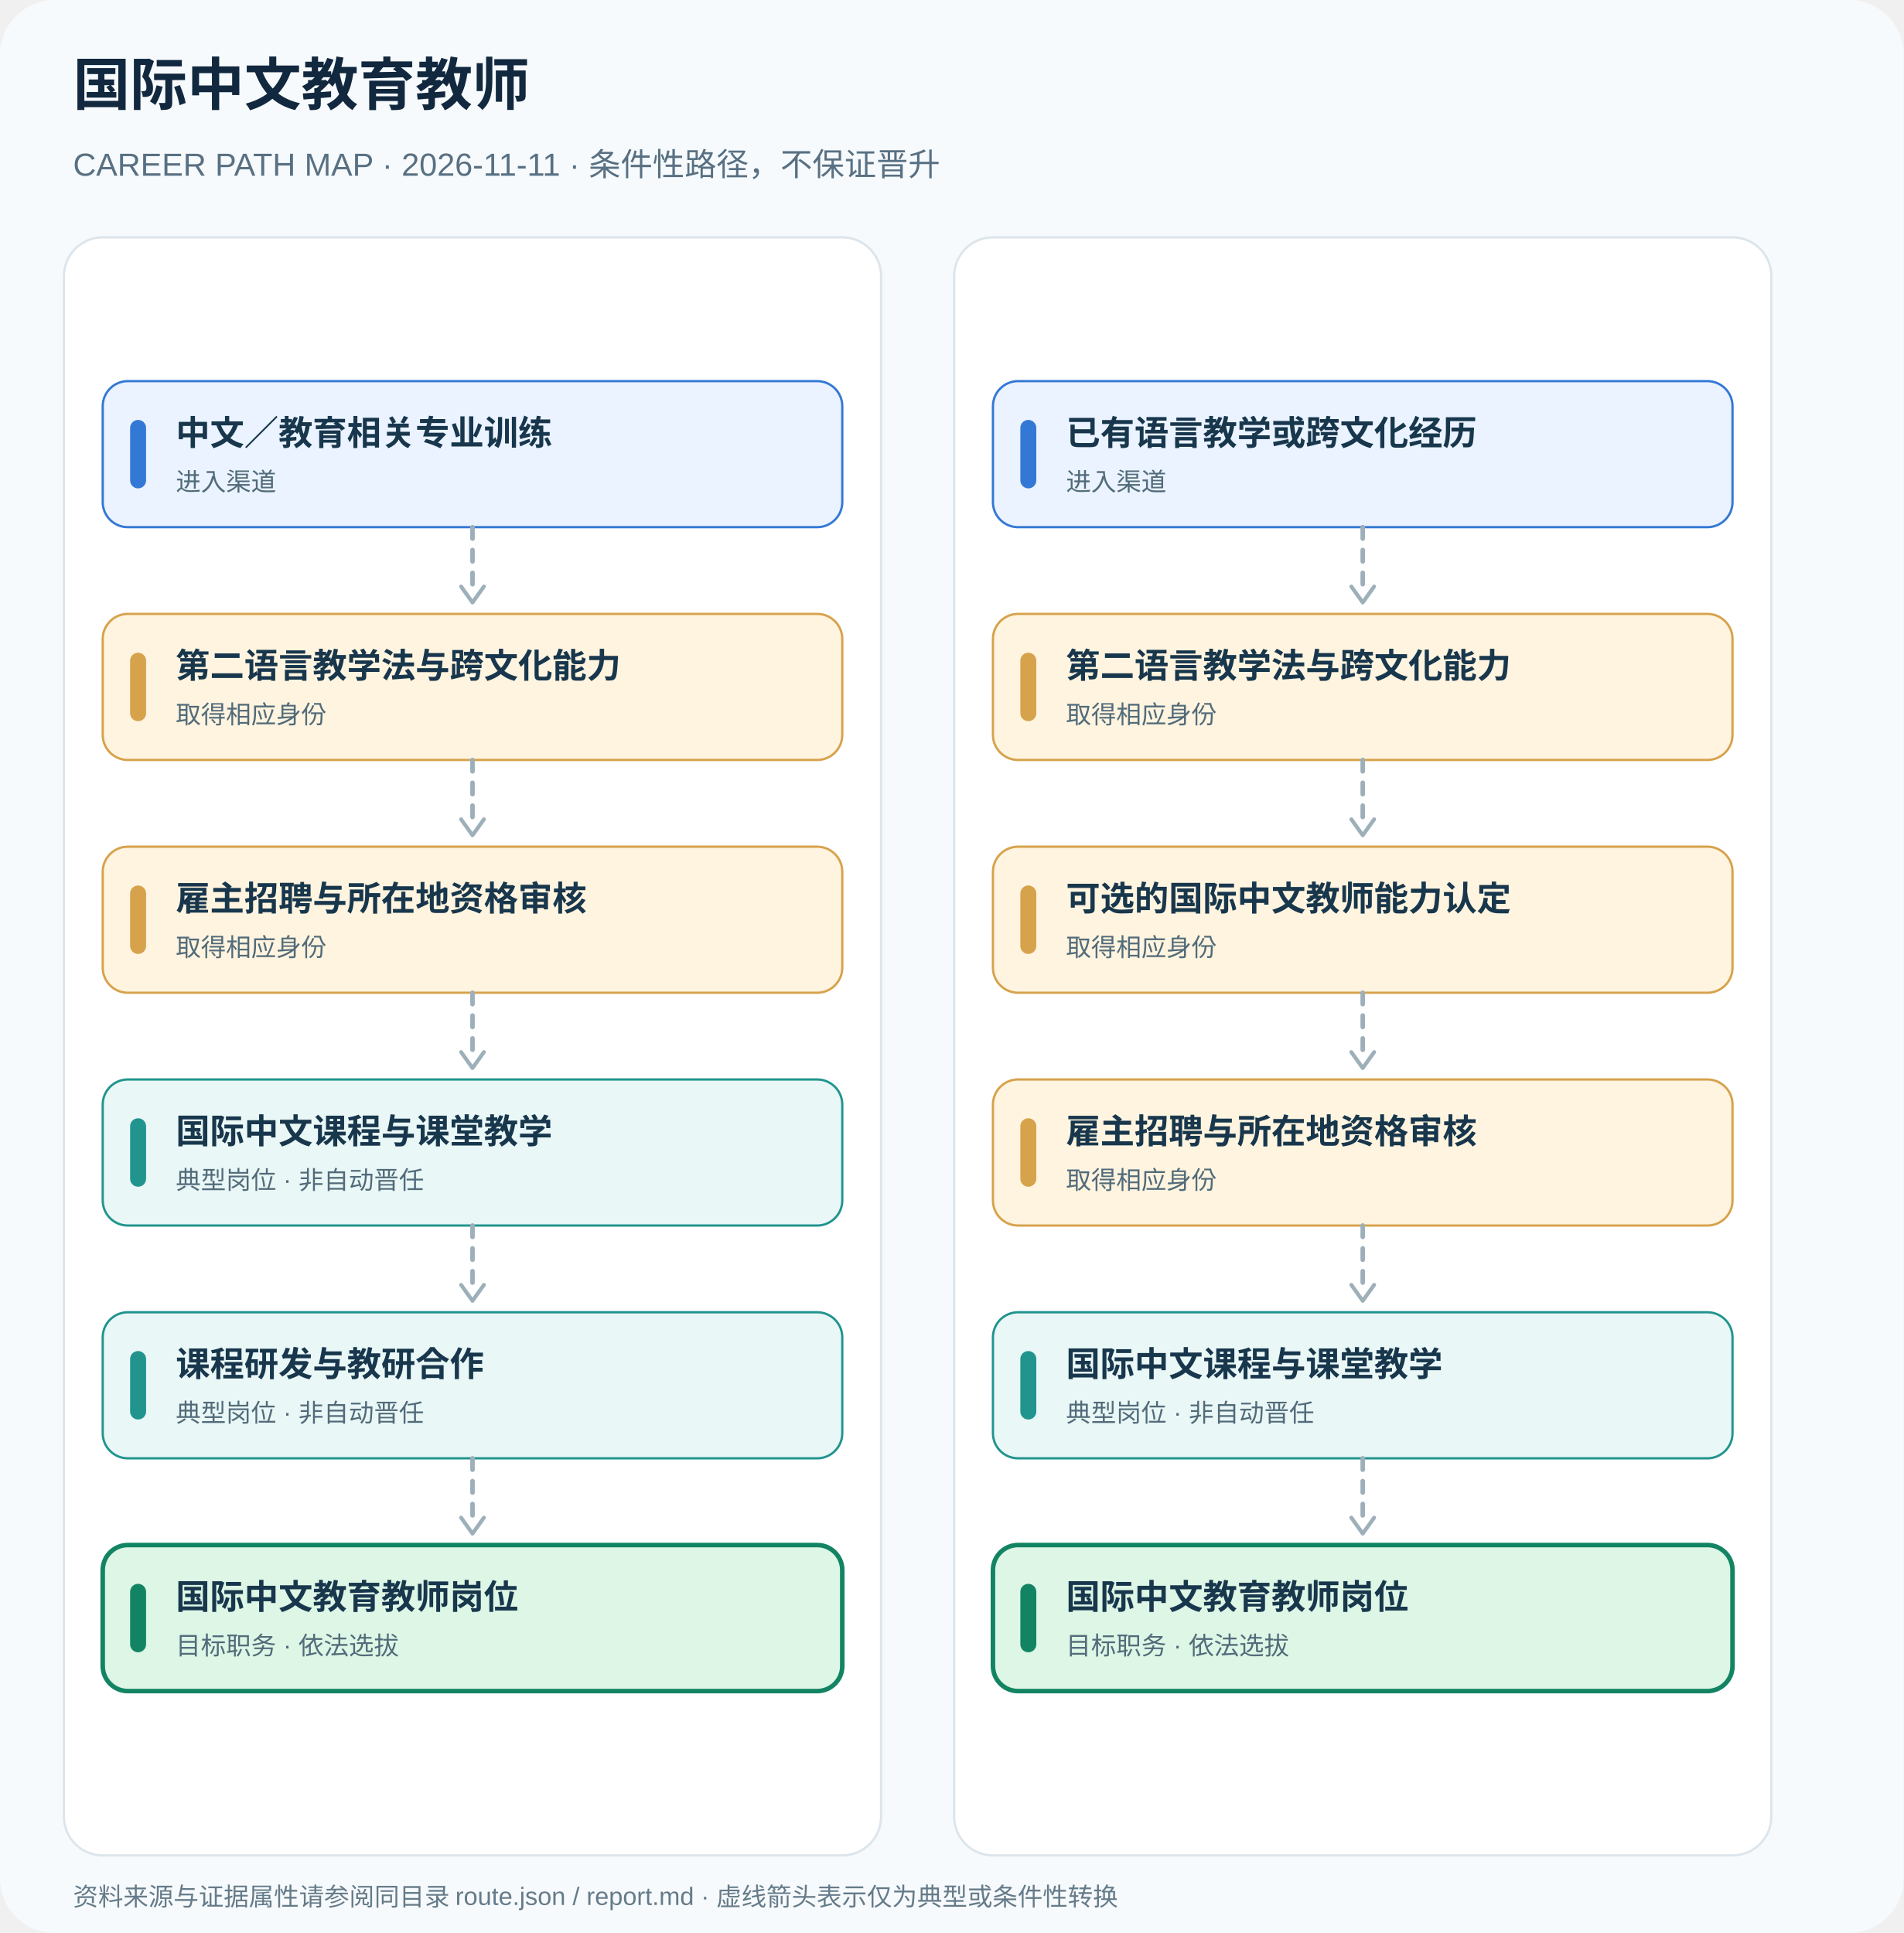
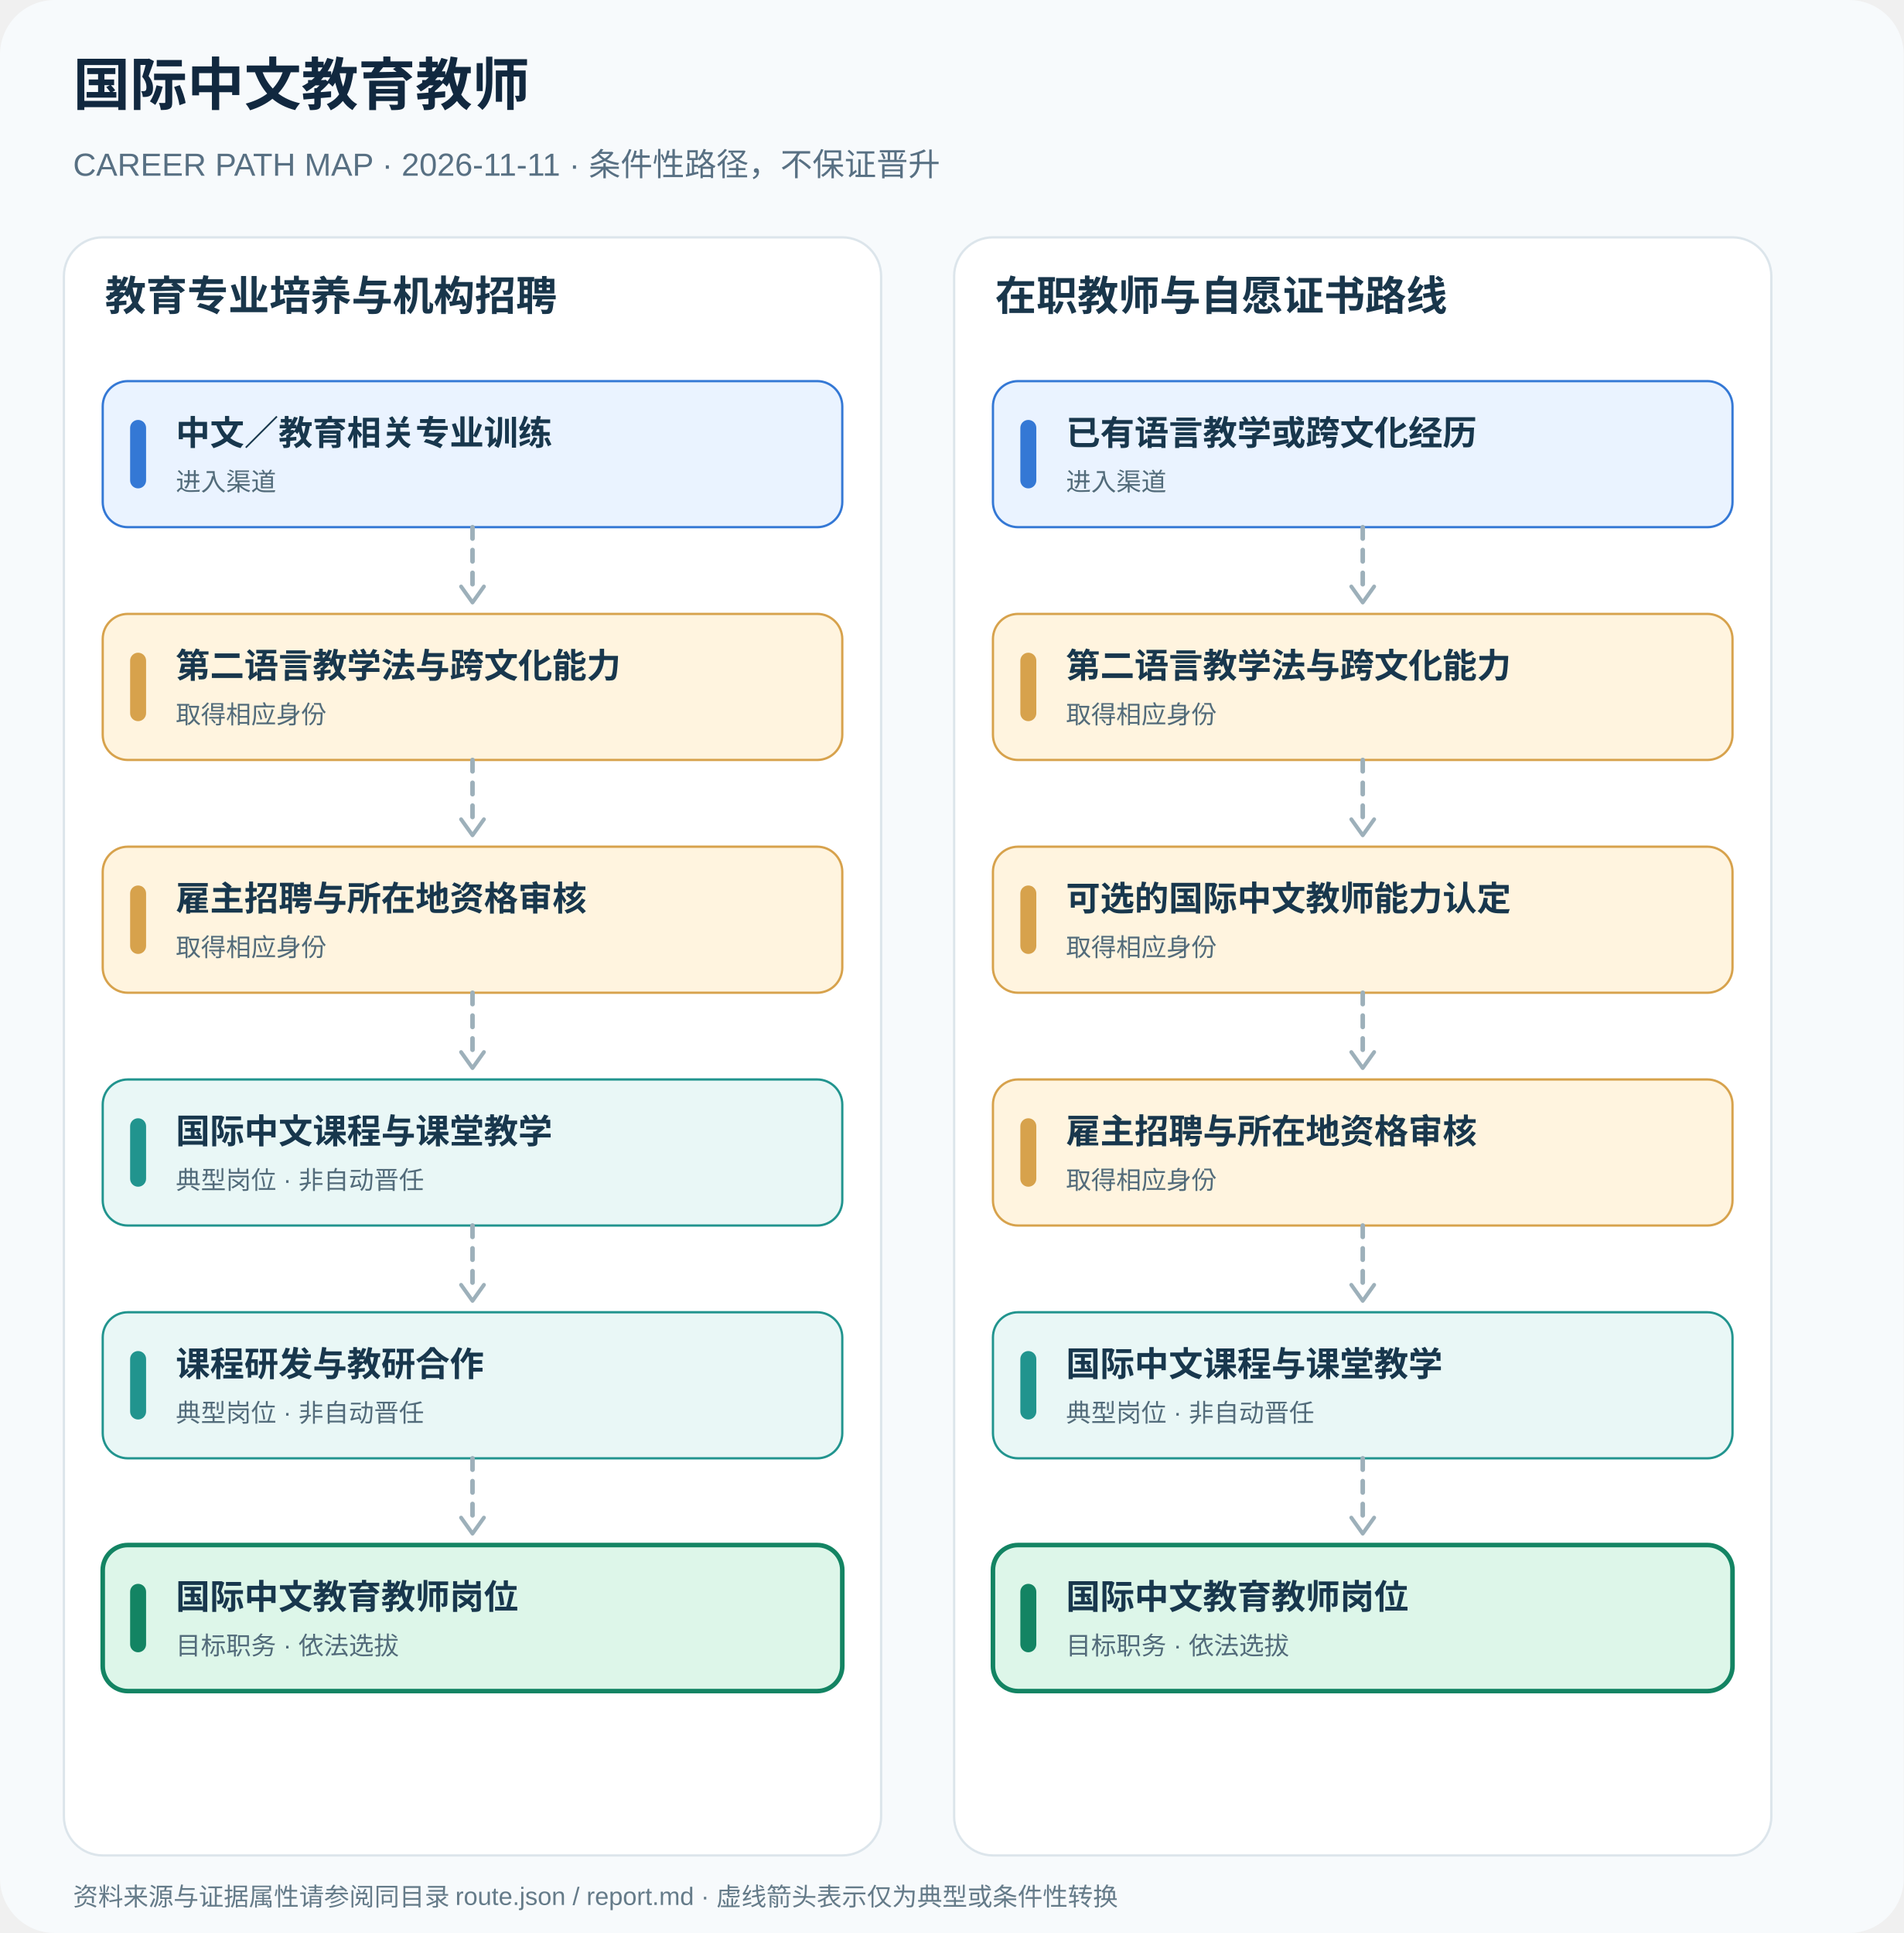
<svg xmlns="http://www.w3.org/2000/svg" width="834" height="847" viewBox="0 0 834 847" role="img" aria-labelledby="svg-title svg-desc">
  <rect width="834" height="847" rx="24" fill="#f7fafc" />
  <text x="32" y="46" font-size="25" font-weight="800" fill="#11283f" font-family="Noto Sans SC,Arial,sans-serif">国际中文教育教师</text>
  <text x="32" y="77" font-size="14" fill="#587083" font-family="Noto Sans SC,Arial,sans-serif">CAREER PATH MAP   ·   2026-11-11   ·   条件性路径，不保证晋升</text>
  <rect x="28" y="104" width="358" height="709" rx="17" fill="#ffffff" stroke="#dce5eb" />
+   <text x="46" y="136" font-size="18" font-weight="700" fill="#19364b" font-family="Noto Sans SC,Arial,sans-serif">教育专业培养与机构招聘</text>
  <rect x="45" y="167" width="324" height="64" rx="11" fill="#eaf3ff" stroke="#3478d5" stroke-width="1" />
  <rect x="57" y="184" width="7" height="30" rx="3.5" fill="#3478d5" />
  <text x="77" y="195" font-size="15" font-weight="700" fill="#18374d" font-family="Noto Sans SC,Arial,sans-serif">中文／教育相关专业训练</text>
  <text x="77" y="215" font-size="11" fill="#526b7a" font-family="Noto Sans SC,Arial,sans-serif">进入渠道</text>
  <path d="M 207 231 v 27" stroke="#9db0ba" stroke-width="2" stroke-linecap="round" stroke-dasharray="5 5" fill="none" />
  <path d="M 202 257 l5 7 l5 -7" stroke="#9db0ba" stroke-width="1.7" fill="none" stroke-linecap="round" stroke-linejoin="round" />
  <rect x="45" y="269" width="324" height="64" rx="11" fill="#fff4df" stroke="#d7a24c" stroke-width="1" />
  <rect x="57" y="286" width="7" height="30" rx="3.5" fill="#d7a24c" />
  <text x="77" y="297" font-size="15" font-weight="700" fill="#18374d" font-family="Noto Sans SC,Arial,sans-serif">第二语言教学法与跨文化能力</text>
  <text x="77" y="317" font-size="11" fill="#526b7a" font-family="Noto Sans SC,Arial,sans-serif">取得相应身份</text>
  <path d="M 207 333 v 27" stroke="#9db0ba" stroke-width="2" stroke-linecap="round" stroke-dasharray="5 5" fill="none" />
  <path d="M 202 359 l5 7 l5 -7" stroke="#9db0ba" stroke-width="1.7" fill="none" stroke-linecap="round" stroke-linejoin="round" />
  <rect x="45" y="371" width="324" height="64" rx="11" fill="#fff4df" stroke="#d7a24c" stroke-width="1" />
  <rect x="57" y="388" width="7" height="30" rx="3.5" fill="#d7a24c" />
  <text x="77" y="399" font-size="15" font-weight="700" fill="#18374d" font-family="Noto Sans SC,Arial,sans-serif">雇主招聘与所在地资格审核</text>
  <text x="77" y="419" font-size="11" fill="#526b7a" font-family="Noto Sans SC,Arial,sans-serif">取得相应身份</text>
  <path d="M 207 435 v 27" stroke="#9db0ba" stroke-width="2" stroke-linecap="round" stroke-dasharray="5 5" fill="none" />
  <path d="M 202 461 l5 7 l5 -7" stroke="#9db0ba" stroke-width="1.7" fill="none" stroke-linecap="round" stroke-linejoin="round" />
  <rect x="45" y="473" width="324" height="64" rx="11" fill="#e9f7f6" stroke="#21948e" stroke-width="1" />
  <rect x="57" y="490" width="7" height="30" rx="3.5" fill="#21948e" />
  <text x="77" y="501" font-size="15" font-weight="700" fill="#18374d" font-family="Noto Sans SC,Arial,sans-serif">国际中文课程与课堂教学</text>
  <text x="77" y="521" font-size="11" fill="#526b7a" font-family="Noto Sans SC,Arial,sans-serif">典型岗位 · 非自动晋任</text>
  <path d="M 207 537 v 27" stroke="#9db0ba" stroke-width="2" stroke-linecap="round" stroke-dasharray="5 5" fill="none" />
  <path d="M 202 563 l5 7 l5 -7" stroke="#9db0ba" stroke-width="1.7" fill="none" stroke-linecap="round" stroke-linejoin="round" />
  <rect x="45" y="575" width="324" height="64" rx="11" fill="#e9f7f6" stroke="#21948e" stroke-width="1" />
  <rect x="57" y="592" width="7" height="30" rx="3.5" fill="#21948e" />
  <text x="77" y="603" font-size="15" font-weight="700" fill="#18374d" font-family="Noto Sans SC,Arial,sans-serif">课程研发与教研合作</text>
  <text x="77" y="623" font-size="11" fill="#526b7a" font-family="Noto Sans SC,Arial,sans-serif">典型岗位 · 非自动晋任</text>
  <path d="M 207 639 v 27" stroke="#9db0ba" stroke-width="2" stroke-linecap="round" stroke-dasharray="5 5" fill="none" />
  <path d="M 202 665 l5 7 l5 -7" stroke="#9db0ba" stroke-width="1.7" fill="none" stroke-linecap="round" stroke-linejoin="round" />
-   <rect x="45" y="677" width="324" height="64" rx="11" fill="#ddf6e5" stroke="#138463" stroke-width="2" />
+   <rect x="45" y="677" width="324" height="64" rx="11" fill="#ddf6e9" stroke="#138463" stroke-width="2" />
  <rect x="57" y="694" width="7" height="30" rx="3.5" fill="#138463" />
  <text x="77" y="705" font-size="15" font-weight="700" fill="#18374d" font-family="Noto Sans SC,Arial,sans-serif">国际中文教育教师岗位</text>
  <text x="77" y="725" font-size="11" fill="#526b7a" font-family="Noto Sans SC,Arial,sans-serif">目标职务 · 依法选拔</text>
  <rect x="418" y="104" width="358" height="709" rx="17" fill="#ffffff" stroke="#dce5eb" />
+   <text x="436" y="136" font-size="18" font-weight="700" fill="#19364b" font-family="Noto Sans SC,Arial,sans-serif">在职教师与自愿证书路线</text>
  <rect x="435" y="167" width="324" height="64" rx="11" fill="#eaf3ff" stroke="#3478d5" stroke-width="1" />
  <rect x="447" y="184" width="7" height="30" rx="3.5" fill="#3478d5" />
  <text x="467" y="195" font-size="15" font-weight="700" fill="#18374d" font-family="Noto Sans SC,Arial,sans-serif">已有语言教学或跨文化经历</text>
  <text x="467" y="215" font-size="11" fill="#526b7a" font-family="Noto Sans SC,Arial,sans-serif">进入渠道</text>
  <path d="M 597 231 v 27" stroke="#9db0ba" stroke-width="2" stroke-linecap="round" stroke-dasharray="5 5" fill="none" />
  <path d="M 592 257 l5 7 l5 -7" stroke="#9db0ba" stroke-width="1.7" fill="none" stroke-linecap="round" stroke-linejoin="round" />
  <rect x="435" y="269" width="324" height="64" rx="11" fill="#fff4df" stroke="#d7a24c" stroke-width="1" />
  <rect x="447" y="286" width="7" height="30" rx="3.5" fill="#d7a24c" />
  <text x="467" y="297" font-size="15" font-weight="700" fill="#18374d" font-family="Noto Sans SC,Arial,sans-serif">第二语言教学法与跨文化能力</text>
  <text x="467" y="317" font-size="11" fill="#526b7a" font-family="Noto Sans SC,Arial,sans-serif">取得相应身份</text>
  <path d="M 597 333 v 27" stroke="#9db0ba" stroke-width="2" stroke-linecap="round" stroke-dasharray="5 5" fill="none" />
  <path d="M 592 359 l5 7 l5 -7" stroke="#9db0ba" stroke-width="1.7" fill="none" stroke-linecap="round" stroke-linejoin="round" />
  <rect x="435" y="371" width="324" height="64" rx="11" fill="#fff4df" stroke="#d7a24c" stroke-width="1" />
  <rect x="447" y="388" width="7" height="30" rx="3.5" fill="#d7a24c" />
  <text x="467" y="399" font-size="15" font-weight="700" fill="#18374d" font-family="Noto Sans SC,Arial,sans-serif">可选的国际中文教师能力认定</text>
  <text x="467" y="419" font-size="11" fill="#526b7a" font-family="Noto Sans SC,Arial,sans-serif">取得相应身份</text>
  <path d="M 597 435 v 27" stroke="#9db0ba" stroke-width="2" stroke-linecap="round" stroke-dasharray="5 5" fill="none" />
  <path d="M 592 461 l5 7 l5 -7" stroke="#9db0ba" stroke-width="1.7" fill="none" stroke-linecap="round" stroke-linejoin="round" />
  <rect x="435" y="473" width="324" height="64" rx="11" fill="#fff4df" stroke="#d7a24c" stroke-width="1" />
  <rect x="447" y="490" width="7" height="30" rx="3.5" fill="#d7a24c" />
  <text x="467" y="501" font-size="15" font-weight="700" fill="#18374d" font-family="Noto Sans SC,Arial,sans-serif">雇主招聘与所在地资格审核</text>
  <text x="467" y="521" font-size="11" fill="#526b7a" font-family="Noto Sans SC,Arial,sans-serif">取得相应身份</text>
  <path d="M 597 537 v 27" stroke="#9db0ba" stroke-width="2" stroke-linecap="round" stroke-dasharray="5 5" fill="none" />
  <path d="M 592 563 l5 7 l5 -7" stroke="#9db0ba" stroke-width="1.7" fill="none" stroke-linecap="round" stroke-linejoin="round" />
  <rect x="435" y="575" width="324" height="64" rx="11" fill="#e9f7f6" stroke="#21948e" stroke-width="1" />
  <rect x="447" y="592" width="7" height="30" rx="3.5" fill="#21948e" />
  <text x="467" y="603" font-size="15" font-weight="700" fill="#18374d" font-family="Noto Sans SC,Arial,sans-serif">国际中文课程与课堂教学</text>
  <text x="467" y="623" font-size="11" fill="#526b7a" font-family="Noto Sans SC,Arial,sans-serif">典型岗位 · 非自动晋任</text>
  <path d="M 597 639 v 27" stroke="#9db0ba" stroke-width="2" stroke-linecap="round" stroke-dasharray="5 5" fill="none" />
  <path d="M 592 665 l5 7 l5 -7" stroke="#9db0ba" stroke-width="1.7" fill="none" stroke-linecap="round" stroke-linejoin="round" />
-   <rect x="435" y="677" width="324" height="64" rx="11" fill="#ddf6e5" stroke="#138463" stroke-width="2" />
+   <rect x="435" y="677" width="324" height="64" rx="11" fill="#ddf6e9" stroke="#138463" stroke-width="2" />
  <rect x="447" y="694" width="7" height="30" rx="3.5" fill="#138463" />
  <text x="467" y="705" font-size="15" font-weight="700" fill="#18374d" font-family="Noto Sans SC,Arial,sans-serif">国际中文教育教师岗位</text>
  <text x="467" y="725" font-size="11" fill="#526b7a" font-family="Noto Sans SC,Arial,sans-serif">目标职务 · 依法选拔</text>
  <text x="32" y="835" font-size="11" fill="#657b89" font-family="Noto Sans SC,Arial,sans-serif">资料来源与证据属性请参阅同目录 route.json / report.md · 虚线箭头表示仅为典型或条件性转换</text>
</svg>
